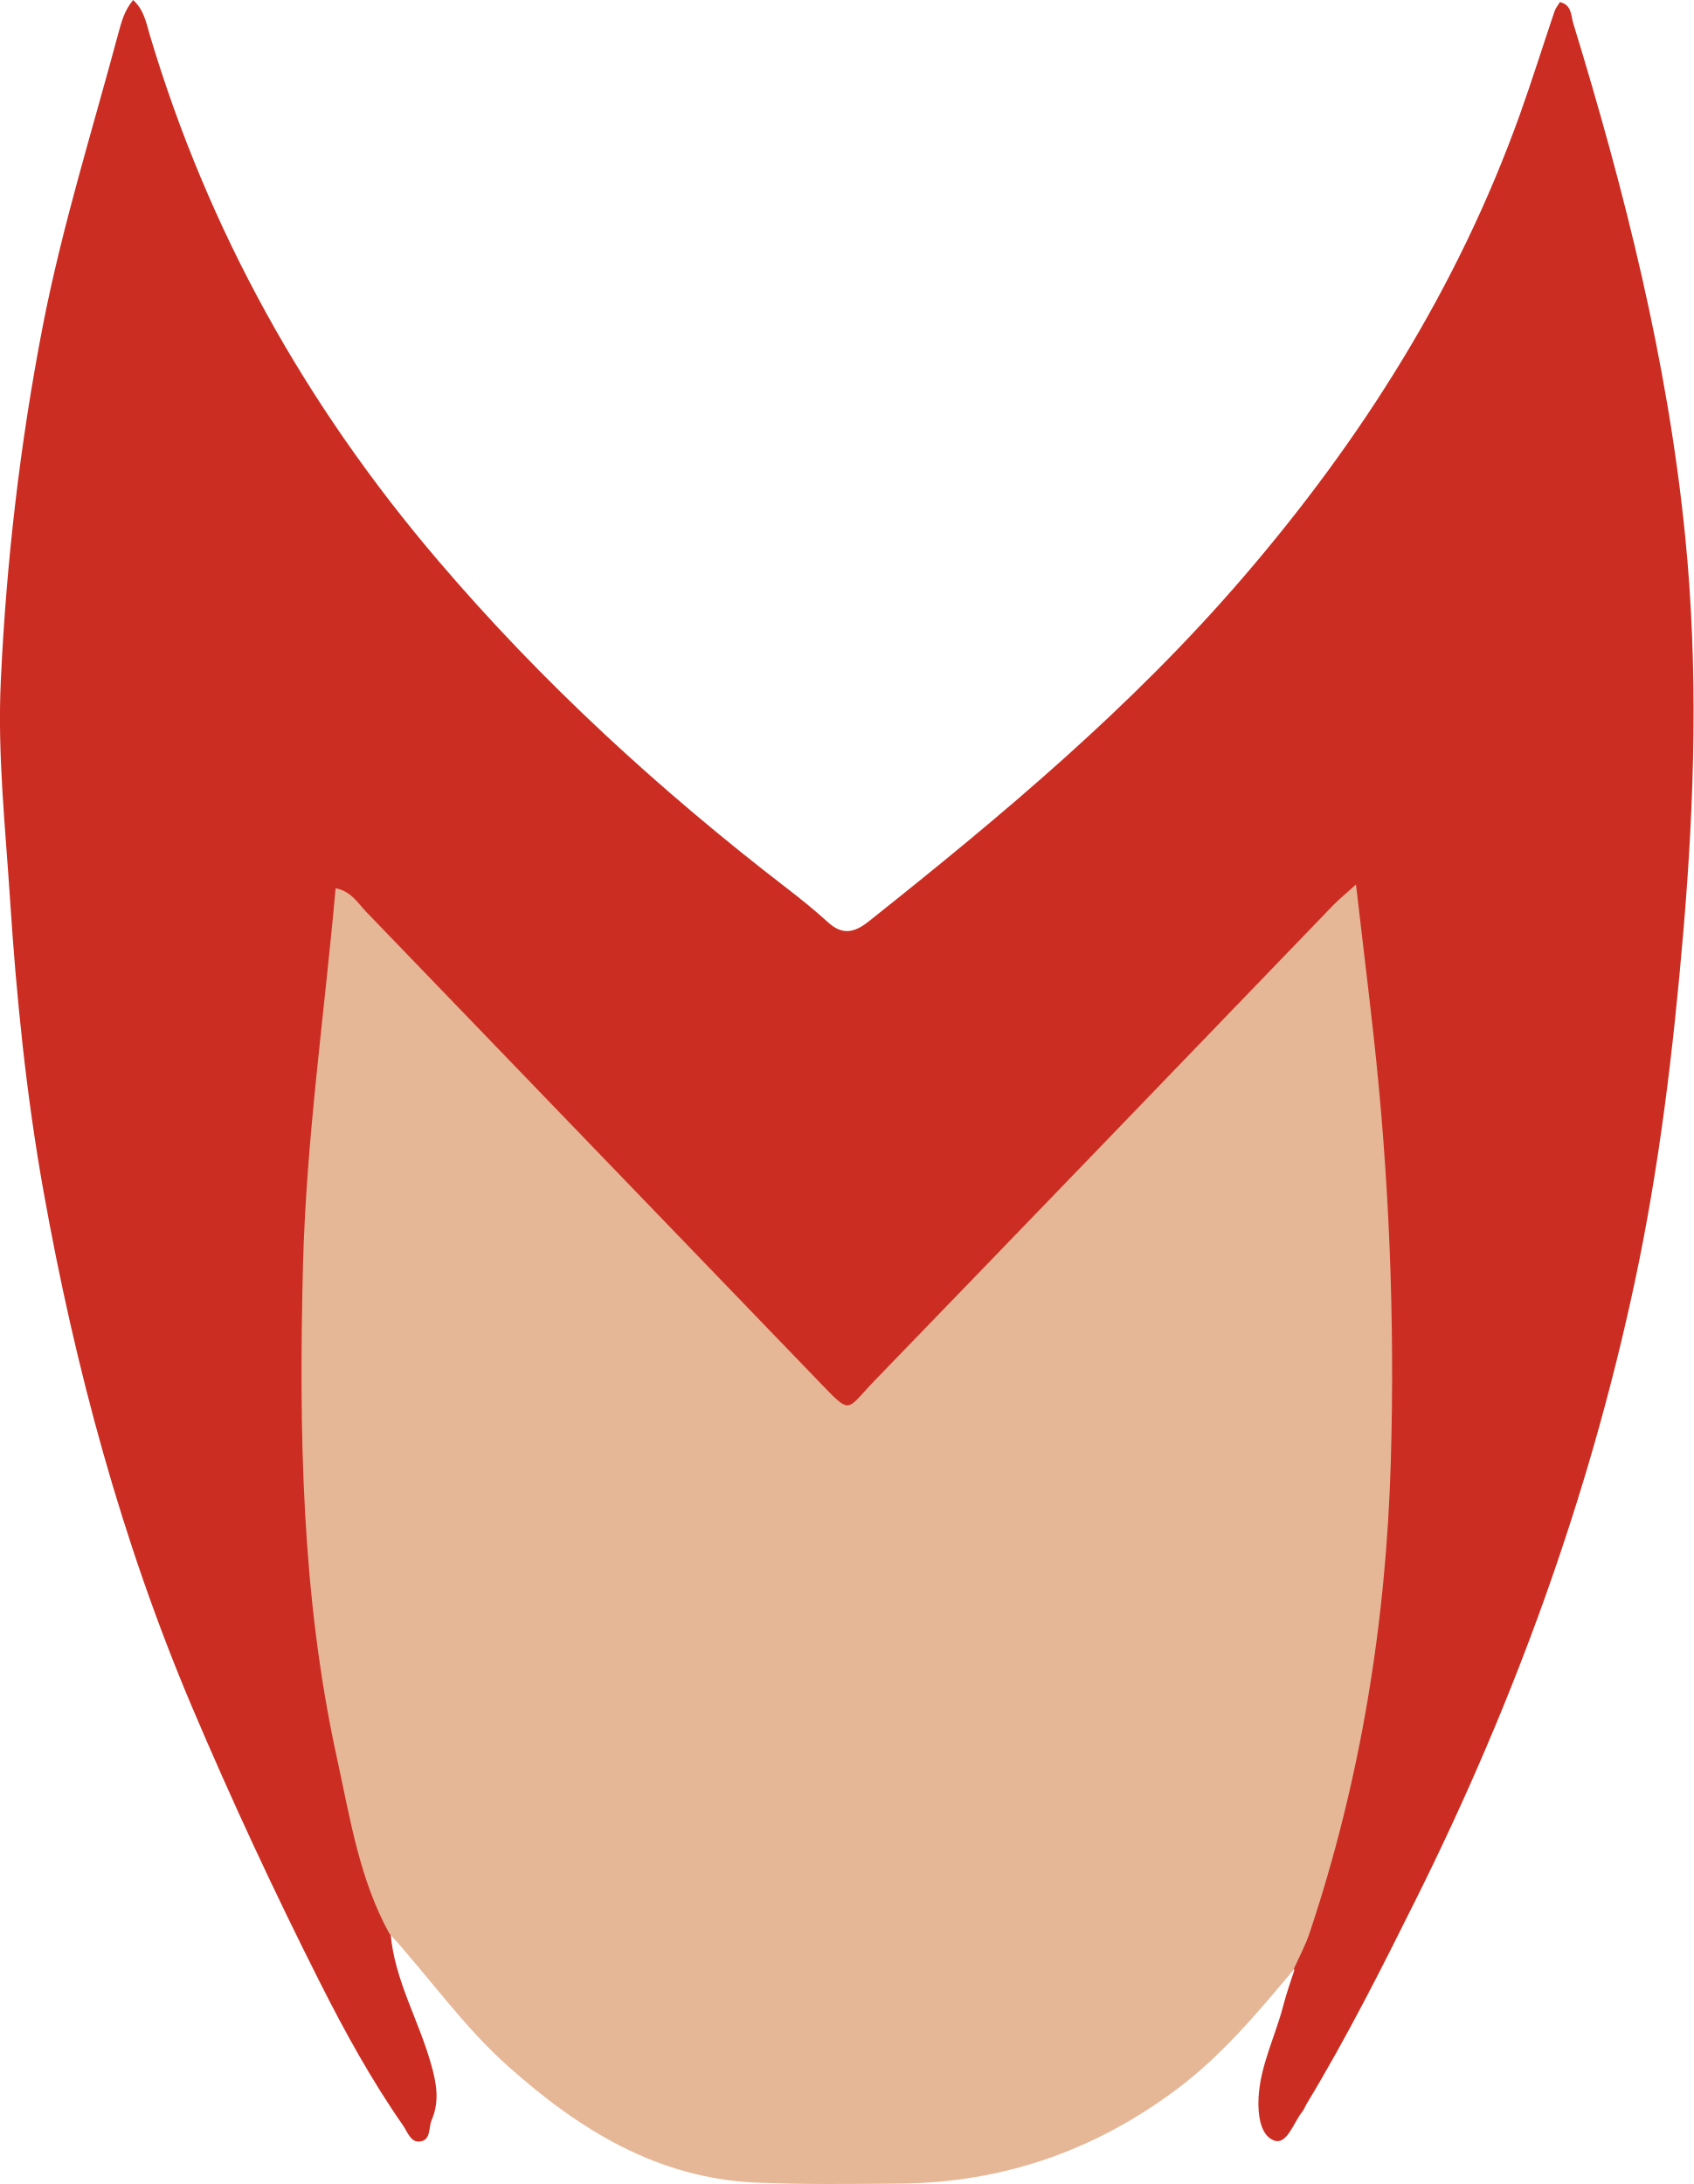
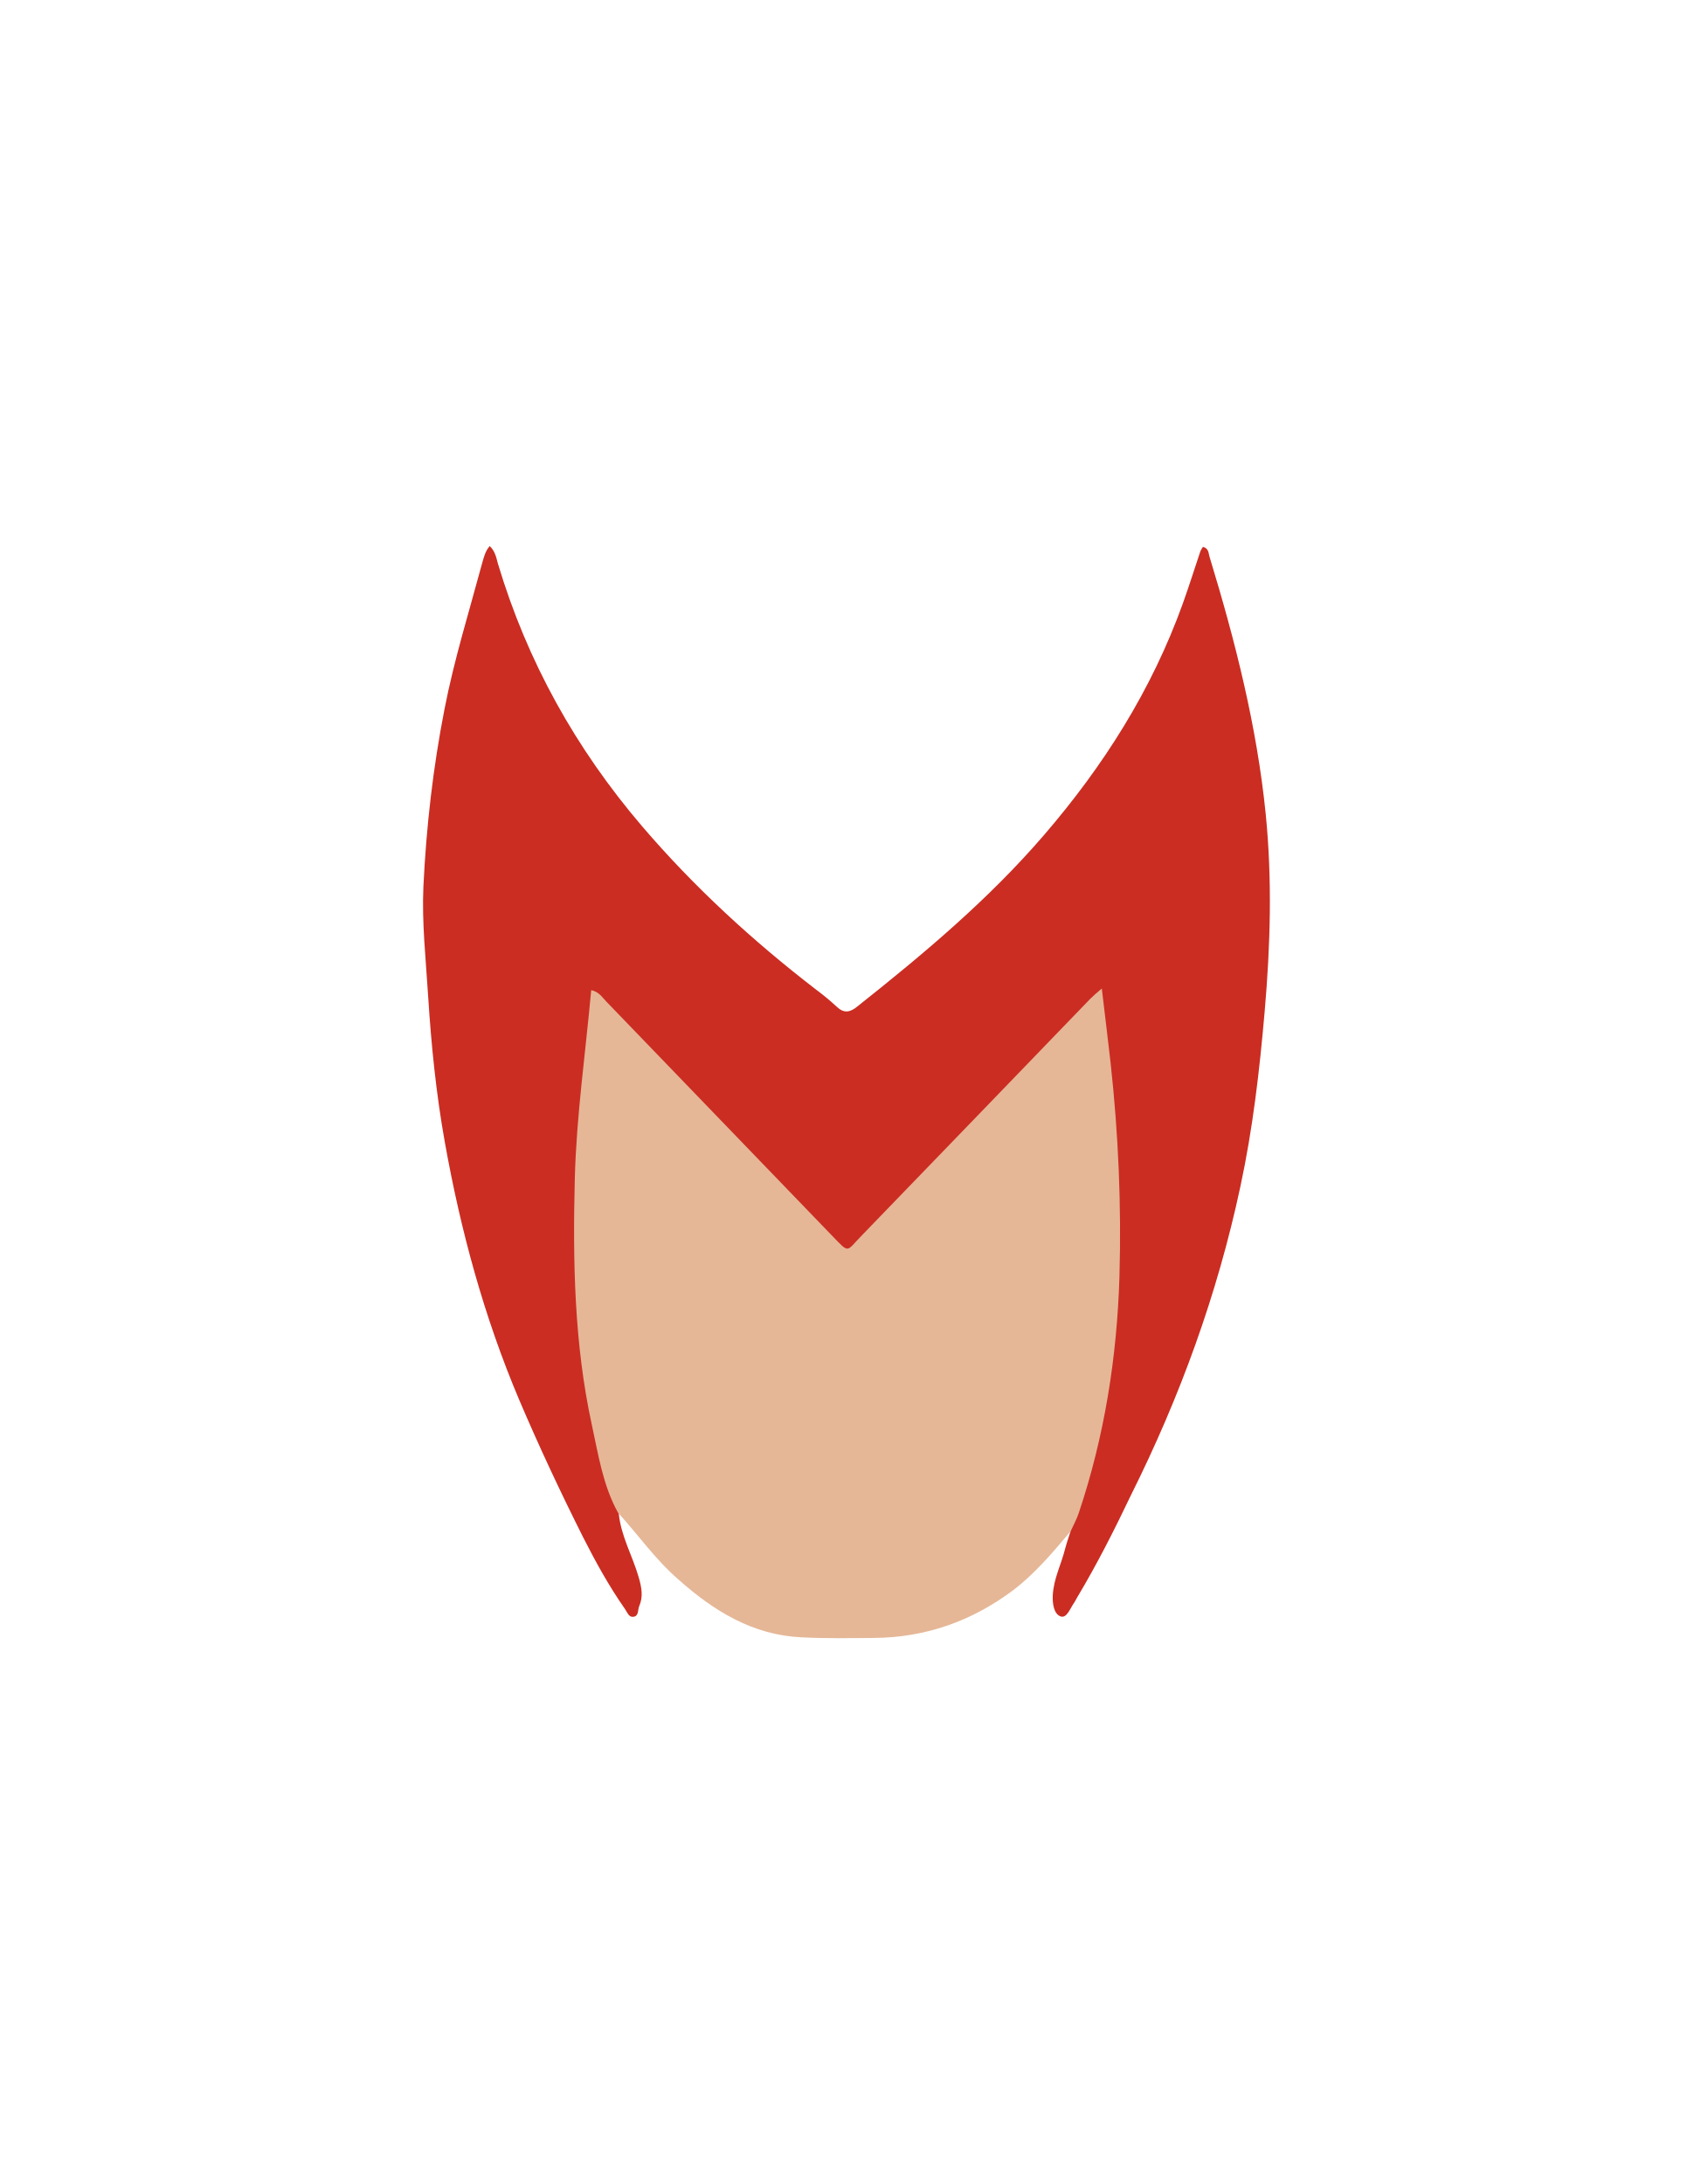
- <svg xmlns="http://www.w3.org/2000/svg" version="1.1" id="Layer_1" x="0px" y="0px" viewBox="577.2 -607.5 825.6 1064.7" style="enable-background:new 577.2 -607.5 825.6 1064.7;" xml:space="preserve">
+ <svg xmlns="http://www.w3.org/2000/svg" version="1.1" id="Layer_1" x="0px" y="0px" viewBox="-546 8.3 825.6 1064.7" style="enable-background:new -546 8.3 825.6 1064.7;" xml:space="preserve">
  <style type="text/css">
	.st0{fill:#CB2D22;}
	.st1{fill:#E5B797;}
</style>
-   <path id="crown" class="st0" d="M767.6,335.1c1.9,22.5,13.6,42,19.6,63.2c2.8,9.7,4.4,18.5,0.4,27.8c-1.6,3.7-0.2,9.9-5.9,10.4  c-4.4,0.4-5.8-4.7-8-7.8c-15.4-22.1-28.4-45.7-40.5-69.7c-22.3-44.2-43.2-89.1-62.5-134.6c-34.2-80.8-56.9-165.1-72.3-251.2  c-8.4-47-13.2-94.5-16.3-142.2c-2.3-35.5-6.2-71-4.5-106.7c2.7-58.2,9.4-115.9,20.5-173.1c9.4-48.3,24.1-95.1,36.8-142.5  c1.5-5.4,2.8-10.9,7.2-16.2c5.2,4.7,6.4,11.1,8.1,17C678.7-495,726.1-410,790.8-334.2c50.7,59.5,107.9,111.9,169.7,159.5  c6.9,5.3,13.7,10.8,20.1,16.6c7.1,6.6,13,5.5,20.3-0.4c64.7-51.4,127.8-104.2,182-167.2c58.2-67.6,104.9-141.6,135.1-225.7  c6-16.7,11.3-33.8,17-50.6c0.5-1.6,1.7-2.9,2.6-4.5c5.9,1.4,5.4,6.7,6.5,10.3c25.1,81.9,46.1,164.9,54.6,250.3  c6.4,64.1,4.6,128.1-0.9,192.4c-4.9,57.7-11.7,114.9-23.8,171.5c-22.4,104.7-58.7,204.3-106.4,300.1c-16.8,33.8-33.8,67.5-53.3,99.8  c-0.9,1.5-1.5,3.2-2.6,4.5c-4.1,5.3-7.2,15.8-13.4,13.6c-6.7-2.4-8-12.6-7.6-20.7c0.8-15.9,8.2-30.1,12.1-45.2  c1.5-5.9,3.6-11.6,5.4-17.3c-4.8-4-2.7-8.5-1.1-13.1c22.9-64.3,34.9-130.6,40.1-198.5c3.7-47.3,2.8-94.7,1.5-141.9  c-1.2-42.8-5.2-85.7-11.4-128.3c-1-6.5-0.5-13-1.4-19.5c-1.2-9.2-5-11-11.6-4.6c-16.2,15.7-32.7,31.2-47.5,48.3  c-4.8,5.6-9.6,11.3-14.9,16.4c-39.1,37.7-75.1,78.4-113.5,116.8c-15,15-28.8,31.3-44.2,46c-11.3,10.8-15.4,11-26.2,0.5  c-46.7-45.4-91.2-93-135.9-140.4c-12.2-13-24.8-25.6-37.6-37.9c-16-15.4-29.3-33.3-45.6-48.3c-2.8-2.6-5.4-6.8-9.8-5.1  c-4.4,1.7-3.2,6.6-3.7,10.3c-5.1,38.3-8,76.8-12.4,115.2c-1.5,13.4-0.5,26.9-0.5,40.4c-0.1,19.1-2.2,38.3-1.9,57.2  c0.4,35.1,1.8,70.2,5.7,105.2c5.8,52,16,102.9,32.4,152.6C769.8,327.9,770.9,331.7,767.6,335.1z" />
-   <path id="face_2_" class="st1" d="M767,335.1c-14.7-26.7-19.2-56.6-25.6-85.8c-17.3-79.1-18.5-159.4-16.5-240  c1.6-61.4,10.4-122,15.9-183.8c7.7,1.6,10.8,7.2,14.7,11.3c73.6,76.3,147.1,152.7,220.7,229c16.2,16.8,13.1,14.6,27.2-0.1  c74.6-77.1,149-154.4,223.5-231.7c2.9-3,6.2-5.7,11.3-10.3c3,25.9,5.9,49.4,8.5,72.9c7.7,69.2,10.5,138.7,8.5,208.2  c-2.3,78.6-14.7,155.6-39.7,230.3c-2.1,6.1-5.2,11.9-7.9,17.9c-17.3,20.6-34.5,41.2-56.2,57.6c-40.3,30.3-85.3,46-135.6,46.4  c-23.5,0.2-47,0.5-70.4-0.5c-47.7-2.2-85.6-25.6-120.2-56.4C803.2,380.6,786.6,356.6,767,335.1z" />
+   <g>
+     <path id="crown" class="st0" d="M-244.4,745.8c1,11.3,6.8,21,9.8,31.6c1.4,4.9,2.2,9.3,0.2,13.9c-0.8,1.8-0.1,5-3,5.2   c-2.2,0.2-2.9-2.4-4-3.9c-7.7-11-14.2-22.8-20.3-34.8c-11.1-22.1-21.6-44.5-31.3-67.3c-17.1-40.4-28.5-82.5-36.2-125.6   c-4.2-23.5-6.6-47.3-8.1-71.1c-1.1-17.8-3.1-35.5-2.3-53.4c1.4-29.1,4.7-57.9,10.3-86.5c4.7-24.1,12-47.5,18.4-71.3   c0.8-2.7,1.4-5.5,3.6-8.1c2.6,2.4,3.2,5.5,4,8.5c14.3,47.8,38,90.3,70.3,128.1c25.4,29.7,54,55.9,84.9,79.7c3.5,2.6,6.9,5.4,10,8.3   c3.5,3.3,6.5,2.8,10.1-0.2c32.4-25.7,63.9-52.1,91-83.6c29.1-33.8,52.5-70.8,67.6-112.8c3-8.4,5.7-16.9,8.5-25.3   c0.3-0.8,0.8-1.5,1.3-2.3c3,0.7,2.7,3.4,3.3,5.1c12.5,41,23,82.4,27.3,125.1c3.2,32,2.3,64-0.5,96.2c-2.5,28.9-5.8,57.4-11.9,85.7   c-11.2,52.3-29.3,102.1-53.2,150C-2.8,754.2-11.3,771-21,787.2c-0.5,0.8-0.8,1.6-1.3,2.3c-2,2.7-3.6,7.9-6.7,6.8   c-3.3-1.2-4-6.3-3.8-10.3c0.4-8,4.1-15,6-22.6c0.8-3,1.8-5.8,2.7-8.7c-2.4-2-1.3-4.3-0.5-6.5c11.5-32.2,17.5-65.3,20-99.3   c1.8-23.6,1.4-47.3,0.8-70.9c-0.6-21.4-2.6-42.8-5.7-64.1c-0.5-3.3-0.3-6.5-0.7-9.8c-0.6-4.6-2.5-5.5-5.8-2.3   c-8.1,7.8-16.3,15.6-23.8,24.1c-2.4,2.8-4.8,5.6-7.5,8.2c-19.5,18.8-37.5,39.2-56.8,58.4c-7.5,7.5-14.4,15.7-22.1,23   c-5.6,5.4-7.7,5.5-13.1,0.3c-23.4-22.7-45.6-46.5-68-70.2c-6.1-6.5-12.4-12.8-18.8-18.9c-8-7.7-14.6-16.7-22.8-24.2   c-1.4-1.3-2.7-3.4-4.9-2.5c-2.2,0.9-1.6,3.3-1.9,5.1c-2.5,19.1-4,38.4-6.2,57.6c-0.8,6.7-0.3,13.4-0.3,20.2c0,9.6-1.1,19.2-1,28.6   c0.2,17.5,0.9,35.1,2.9,52.6c2.9,26,8,51.4,16.2,76.3C-243.3,742.2-242.7,744.1-244.4,745.8z" />
+     <path id="face_2_" class="st1" d="M-244.7,745.8c-7.4-13.3-9.6-28.3-12.8-42.9c-8.6-39.5-9.3-79.7-8.3-120c0.8-30.7,5.2-61,8-91.9   c3.9,0.8,5.4,3.6,7.4,5.6c36.8,38.1,73.6,76.4,110.4,114.5c8.1,8.4,6.5,7.3,13.6,0c37.3-38.5,74.5-77.2,111.8-115.8   c1.5-1.5,3.1-2.9,5.7-5.1c1.5,12.9,3,24.7,4.3,36.4c3.8,34.6,5.3,69.3,4.3,104.1c-1.2,39.3-7.3,77.8-19.8,115.1c-1,3-2.6,6-4,9   c-8.7,10.3-17.3,20.6-28.1,28.8c-20.2,15.1-42.7,23-67.8,23.2c-11.8,0.1-23.5,0.3-35.2-0.3c-23.9-1.1-42.8-12.8-60.1-28.2   C-226.6,768.5-234.9,756.5-244.7,745.8z" />
+   </g>
</svg>
